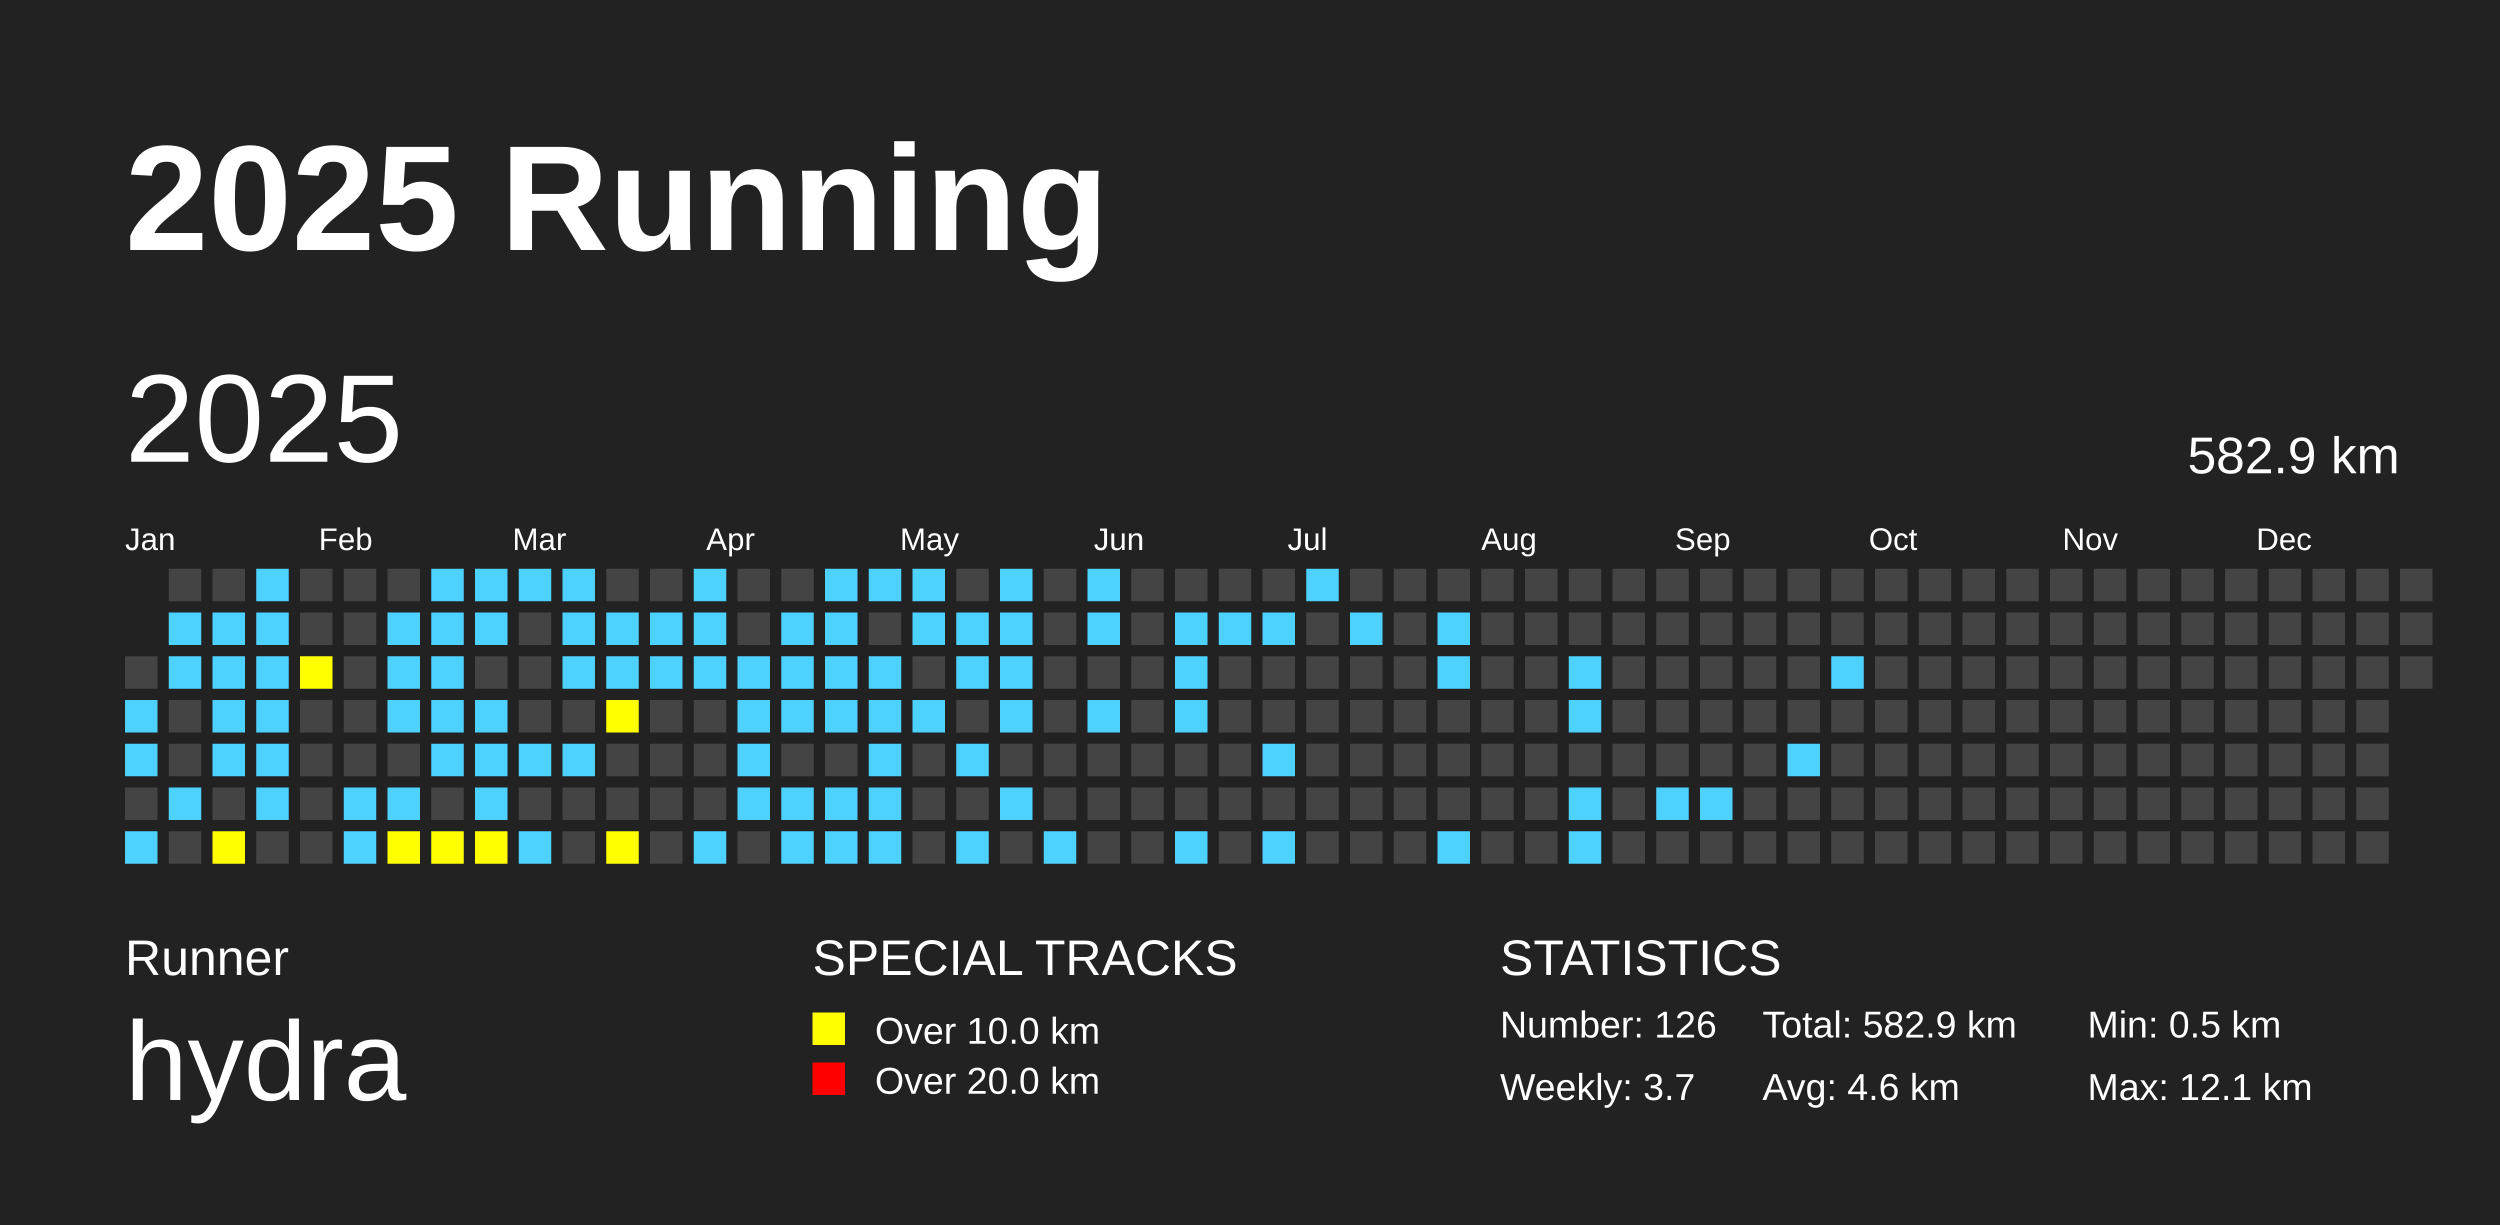
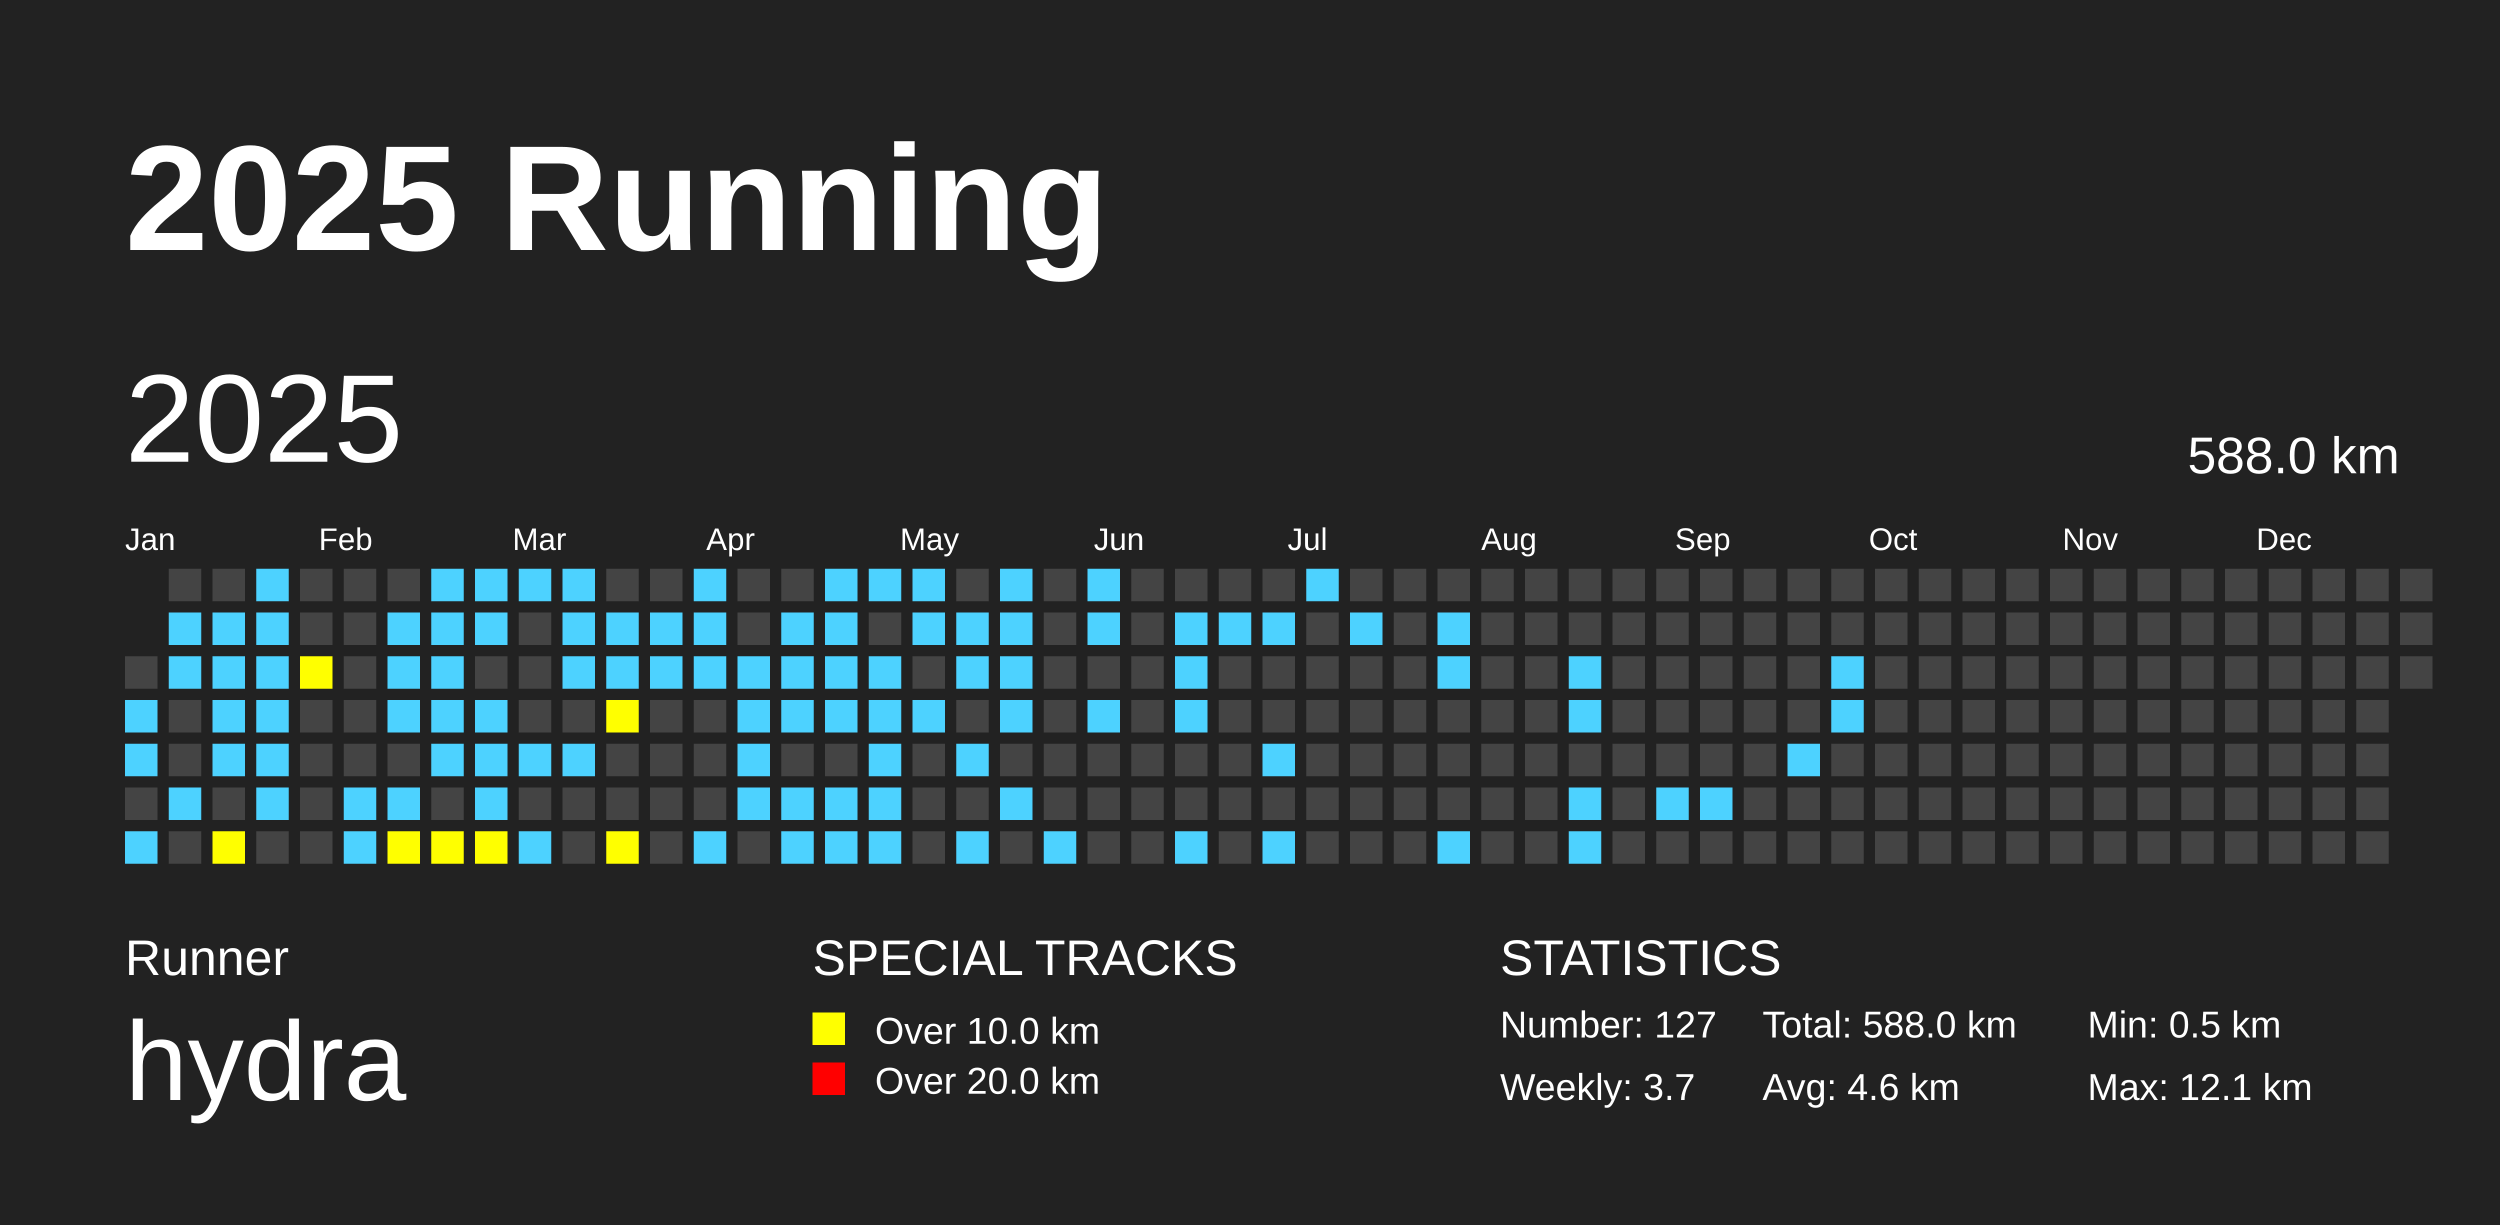
<svg xmlns="http://www.w3.org/2000/svg" baseProfile="full" height="98mm" version="1.1" viewBox="0,0,200,98" width="200mm">
  <defs />
  <rect fill="#222222" height="98" width="200" x="0" y="0" />
  <text fill="#FFFFFF" style="font-size:12px; font-family:Arial; font-weight:bold;" x="10" y="20">2025 Running</text>
  <text fill="#FFFFFF" style="font-size:4px; font-family:Arial" x="10" y="78">Runner</text>
  <text fill="#FFFFFF" style="font-size:9px; font-family:Arial" x="10" y="88">hydra</text>
  <text fill="#FFFFFF" style="font-size:4px; font-family:Arial" x="65" y="78">SPECIAL TRACKS</text>
  <rect fill="yellow" height="2.6" width="2.6" x="65" y="81" />
  <text fill="#FFFFFF" style="font-size:3px; font-family:Arial" x="70" y="83.5">Over 10.0 km</text>
  <rect fill="red" height="2.6" width="2.6" x="65" y="85" />
  <text fill="#FFFFFF" style="font-size:3px; font-family:Arial" x="70" y="87.5">Over 20.0 km</text>
  <text fill="#FFFFFF" style="font-size:4px; font-family:Arial" x="120" y="78">STATISTICS</text>
-   <text fill="#FFFFFF" style="font-size:3px; font-family:Arial" x="120" y="83">Number: 126</text>
+   <text fill="#FFFFFF" style="font-size:3px; font-family:Arial" x="120" y="83">Number: 127</text>
  <text fill="#FFFFFF" style="font-size:3px; font-family:Arial" x="120" y="88">Weekly: 3.7</text>
-   <text fill="#FFFFFF" style="font-size:3px; font-family:Arial" x="141" y="83">Total: 582.9 km</text>
+   <text fill="#FFFFFF" style="font-size:3px; font-family:Arial" x="141" y="83">Total: 588.0 km</text>
  <text fill="#FFFFFF" style="font-size:3px; font-family:Arial" x="141" y="88">Avg: 4.6 km</text>
  <text fill="#FFFFFF" style="font-size:3px; font-family:Arial" x="167" y="83">Min: 0.5 km</text>
  <text fill="#FFFFFF" style="font-size:3px; font-family:Arial" x="167" y="88">Max: 12.1 km</text>
  <text dominant-baseline="hanging" fill="#FFFFFF" style="font-size:10.0px; font-family:Arial;" x="10" y="30">2025</text>
-   <text dominant-baseline="hanging" fill="#FFFFFF" style="font-size:4.125px; font-family:Arial;" x="175" y="35">582.9 km</text>
+   <text dominant-baseline="hanging" fill="#FFFFFF" style="font-size:4.125px; font-family:Arial;" x="175" y="35">588.0 km</text>
  <text fill="#FFFFFF" style="font-size:2.5px; font-family:Arial" x="10.0" y="44">Jan</text>
  <text fill="#FFFFFF" style="font-size:2.5px; font-family:Arial" x="25.5" y="44">Feb</text>
  <text fill="#FFFFFF" style="font-size:2.5px; font-family:Arial" x="41.0" y="44">Mar</text>
  <text fill="#FFFFFF" style="font-size:2.5px; font-family:Arial" x="56.5" y="44">Apr</text>
  <text fill="#FFFFFF" style="font-size:2.5px; font-family:Arial" x="72.0" y="44">May</text>
  <text fill="#FFFFFF" style="font-size:2.5px; font-family:Arial" x="87.5" y="44">Jun</text>
  <text fill="#FFFFFF" style="font-size:2.5px; font-family:Arial" x="103.0" y="44">Jul</text>
  <text fill="#FFFFFF" style="font-size:2.5px; font-family:Arial" x="118.5" y="44">Aug</text>
  <text fill="#FFFFFF" style="font-size:2.5px; font-family:Arial" x="134.0" y="44">Sep</text>
  <text fill="#FFFFFF" style="font-size:2.5px; font-family:Arial" x="149.5" y="44">Oct</text>
  <text fill="#FFFFFF" style="font-size:2.5px; font-family:Arial" x="165.0" y="44">Nov</text>
  <text fill="#FFFFFF" style="font-size:2.5px; font-family:Arial" x="180.5" y="44">Dec</text>
  <rect fill="#444444" height="2.6" width="2.6" x="10.0" y="52.5" />
  <rect fill="#4DD2FF" height="2.6" width="2.6" x="10.0" y="56.0" />
  <rect fill="#4DD2FF" height="2.6" width="2.6" x="10.0" y="59.5" />
  <rect fill="#444444" height="2.6" width="2.6" x="10.0" y="63.0" />
  <rect fill="#4DD2FF" height="2.6" width="2.6" x="10.0" y="66.5" />
  <rect fill="#444444" height="2.6" width="2.6" x="13.5" y="45.5" />
  <rect fill="#4DD2FF" height="2.6" width="2.6" x="13.5" y="49.0" />
  <rect fill="#4DD2FF" height="2.6" width="2.6" x="13.5" y="52.5" />
  <rect fill="#444444" height="2.6" width="2.6" x="13.5" y="56.0" />
  <rect fill="#444444" height="2.6" width="2.6" x="13.5" y="59.5" />
  <rect fill="#4DD2FF" height="2.6" width="2.6" x="13.5" y="63.0" />
  <rect fill="#444444" height="2.6" width="2.6" x="13.5" y="66.5" />
  <rect fill="#444444" height="2.6" width="2.6" x="17.0" y="45.5" />
  <rect fill="#4DD2FF" height="2.6" width="2.6" x="17.0" y="49.0" />
  <rect fill="#4DD2FF" height="2.6" width="2.6" x="17.0" y="52.5" />
  <rect fill="#4DD2FF" height="2.6" width="2.6" x="17.0" y="56.0" />
  <rect fill="#4DD2FF" height="2.6" width="2.6" x="17.0" y="59.5" />
  <rect fill="#444444" height="2.6" width="2.6" x="17.0" y="63.0" />
  <rect fill="yellow" height="2.6" width="2.6" x="17.0" y="66.5" />
  <rect fill="#4DD2FF" height="2.6" width="2.6" x="20.5" y="45.5" />
  <rect fill="#4DD2FF" height="2.6" width="2.6" x="20.5" y="49.0" />
  <rect fill="#4DD2FF" height="2.6" width="2.6" x="20.5" y="52.5" />
  <rect fill="#4DD2FF" height="2.6" width="2.6" x="20.5" y="56.0" />
  <rect fill="#4DD2FF" height="2.6" width="2.6" x="20.5" y="59.5" />
  <rect fill="#4DD2FF" height="2.6" width="2.6" x="20.5" y="63.0" />
  <rect fill="#444444" height="2.6" width="2.6" x="20.5" y="66.5" />
  <rect fill="#444444" height="2.6" width="2.6" x="24.0" y="45.5" />
  <rect fill="#444444" height="2.6" width="2.6" x="24.0" y="49.0" />
  <rect fill="yellow" height="2.6" width="2.6" x="24.0" y="52.5" />
  <rect fill="#444444" height="2.6" width="2.6" x="24.0" y="56.0" />
  <rect fill="#444444" height="2.6" width="2.6" x="24.0" y="59.5" />
  <rect fill="#444444" height="2.6" width="2.6" x="24.0" y="63.0" />
  <rect fill="#444444" height="2.6" width="2.6" x="24.0" y="66.5" />
  <rect fill="#444444" height="2.6" width="2.6" x="27.5" y="45.5" />
  <rect fill="#444444" height="2.6" width="2.6" x="27.5" y="49.0" />
  <rect fill="#444444" height="2.6" width="2.6" x="27.5" y="52.5" />
  <rect fill="#444444" height="2.6" width="2.6" x="27.5" y="56.0" />
  <rect fill="#444444" height="2.6" width="2.6" x="27.5" y="59.5" />
  <rect fill="#4DD2FF" height="2.6" width="2.6" x="27.5" y="63.0" />
  <rect fill="#4DD2FF" height="2.6" width="2.6" x="27.5" y="66.5" />
  <rect fill="#444444" height="2.6" width="2.6" x="31.0" y="45.5" />
  <rect fill="#4DD2FF" height="2.6" width="2.6" x="31.0" y="49.0" />
  <rect fill="#4DD2FF" height="2.6" width="2.6" x="31.0" y="52.5" />
  <rect fill="#4DD2FF" height="2.6" width="2.6" x="31.0" y="56.0" />
  <rect fill="#444444" height="2.6" width="2.6" x="31.0" y="59.5" />
  <rect fill="#4DD2FF" height="2.6" width="2.6" x="31.0" y="63.0" />
  <rect fill="yellow" height="2.6" width="2.6" x="31.0" y="66.5" />
  <rect fill="#4DD2FF" height="2.6" width="2.6" x="34.5" y="45.5" />
  <rect fill="#4DD2FF" height="2.6" width="2.6" x="34.5" y="49.0" />
  <rect fill="#4DD2FF" height="2.6" width="2.6" x="34.5" y="52.5" />
  <rect fill="#4DD2FF" height="2.6" width="2.6" x="34.5" y="56.0" />
  <rect fill="#4DD2FF" height="2.6" width="2.6" x="34.5" y="59.5" />
  <rect fill="#444444" height="2.6" width="2.6" x="34.5" y="63.0" />
  <rect fill="yellow" height="2.6" width="2.6" x="34.5" y="66.5" />
  <rect fill="#4DD2FF" height="2.6" width="2.6" x="38.0" y="45.5" />
  <rect fill="#4DD2FF" height="2.6" width="2.6" x="38.0" y="49.0" />
  <rect fill="#444444" height="2.6" width="2.6" x="38.0" y="52.5" />
  <rect fill="#4DD2FF" height="2.6" width="2.6" x="38.0" y="56.0" />
  <rect fill="#4DD2FF" height="2.6" width="2.6" x="38.0" y="59.5" />
  <rect fill="#4DD2FF" height="2.6" width="2.6" x="38.0" y="63.0" />
  <rect fill="yellow" height="2.6" width="2.6" x="38.0" y="66.5" />
  <rect fill="#4DD2FF" height="2.6" width="2.6" x="41.5" y="45.5" />
  <rect fill="#444444" height="2.6" width="2.6" x="41.5" y="49.0" />
  <rect fill="#444444" height="2.6" width="2.6" x="41.5" y="52.5" />
  <rect fill="#444444" height="2.6" width="2.6" x="41.5" y="56.0" />
  <rect fill="#4DD2FF" height="2.6" width="2.6" x="41.5" y="59.5" />
  <rect fill="#444444" height="2.6" width="2.6" x="41.5" y="63.0" />
  <rect fill="#4DD2FF" height="2.6" width="2.6" x="41.5" y="66.5" />
  <rect fill="#4DD2FF" height="2.6" width="2.6" x="45.0" y="45.5" />
  <rect fill="#4DD2FF" height="2.6" width="2.6" x="45.0" y="49.0" />
  <rect fill="#4DD2FF" height="2.6" width="2.6" x="45.0" y="52.5" />
  <rect fill="#444444" height="2.6" width="2.6" x="45.0" y="56.0" />
  <rect fill="#4DD2FF" height="2.6" width="2.6" x="45.0" y="59.5" />
  <rect fill="#444444" height="2.6" width="2.6" x="45.0" y="63.0" />
  <rect fill="#444444" height="2.6" width="2.6" x="45.0" y="66.5" />
  <rect fill="#444444" height="2.6" width="2.6" x="48.5" y="45.5" />
  <rect fill="#4DD2FF" height="2.6" width="2.6" x="48.5" y="49.0" />
  <rect fill="#4DD2FF" height="2.6" width="2.6" x="48.5" y="52.5" />
  <rect fill="yellow" height="2.6" width="2.6" x="48.5" y="56.0" />
  <rect fill="#444444" height="2.6" width="2.6" x="48.5" y="59.5" />
  <rect fill="#444444" height="2.6" width="2.6" x="48.5" y="63.0" />
  <rect fill="yellow" height="2.6" width="2.6" x="48.5" y="66.5" />
  <rect fill="#444444" height="2.6" width="2.6" x="52.0" y="45.5" />
  <rect fill="#4DD2FF" height="2.6" width="2.6" x="52.0" y="49.0" />
  <rect fill="#4DD2FF" height="2.6" width="2.6" x="52.0" y="52.5" />
  <rect fill="#444444" height="2.6" width="2.6" x="52.0" y="56.0" />
  <rect fill="#444444" height="2.6" width="2.6" x="52.0" y="59.5" />
  <rect fill="#444444" height="2.6" width="2.6" x="52.0" y="63.0" />
  <rect fill="#444444" height="2.6" width="2.6" x="52.0" y="66.5" />
  <rect fill="#4DD2FF" height="2.6" width="2.6" x="55.5" y="45.5" />
  <rect fill="#4DD2FF" height="2.6" width="2.6" x="55.5" y="49.0" />
  <rect fill="#4DD2FF" height="2.6" width="2.6" x="55.5" y="52.5" />
  <rect fill="#444444" height="2.6" width="2.6" x="55.5" y="56.0" />
  <rect fill="#444444" height="2.6" width="2.6" x="55.5" y="59.5" />
  <rect fill="#444444" height="2.6" width="2.6" x="55.5" y="63.0" />
  <rect fill="#4DD2FF" height="2.6" width="2.6" x="55.5" y="66.5" />
  <rect fill="#444444" height="2.6" width="2.6" x="59.0" y="45.5" />
  <rect fill="#444444" height="2.6" width="2.6" x="59.0" y="49.0" />
  <rect fill="#4DD2FF" height="2.6" width="2.6" x="59.0" y="52.5" />
  <rect fill="#4DD2FF" height="2.6" width="2.6" x="59.0" y="56.0" />
  <rect fill="#4DD2FF" height="2.6" width="2.6" x="59.0" y="59.5" />
  <rect fill="#4DD2FF" height="2.6" width="2.6" x="59.0" y="63.0" />
  <rect fill="#444444" height="2.6" width="2.6" x="59.0" y="66.5" />
  <rect fill="#444444" height="2.6" width="2.6" x="62.5" y="45.5" />
  <rect fill="#4DD2FF" height="2.6" width="2.6" x="62.5" y="49.0" />
  <rect fill="#4DD2FF" height="2.6" width="2.6" x="62.5" y="52.5" />
  <rect fill="#4DD2FF" height="2.6" width="2.6" x="62.5" y="56.0" />
  <rect fill="#444444" height="2.6" width="2.6" x="62.5" y="59.5" />
  <rect fill="#4DD2FF" height="2.6" width="2.6" x="62.5" y="63.0" />
  <rect fill="#4DD2FF" height="2.6" width="2.6" x="62.5" y="66.5" />
  <rect fill="#4DD2FF" height="2.6" width="2.6" x="66.0" y="45.5" />
  <rect fill="#4DD2FF" height="2.6" width="2.6" x="66.0" y="49.0" />
  <rect fill="#4DD2FF" height="2.6" width="2.6" x="66.0" y="52.5" />
  <rect fill="#4DD2FF" height="2.6" width="2.6" x="66.0" y="56.0" />
  <rect fill="#444444" height="2.6" width="2.6" x="66.0" y="59.5" />
  <rect fill="#4DD2FF" height="2.6" width="2.6" x="66.0" y="63.0" />
  <rect fill="#4DD2FF" height="2.6" width="2.6" x="66.0" y="66.5" />
  <rect fill="#4DD2FF" height="2.6" width="2.6" x="69.5" y="45.5" />
  <rect fill="#444444" height="2.6" width="2.6" x="69.5" y="49.0" />
  <rect fill="#4DD2FF" height="2.6" width="2.6" x="69.5" y="52.5" />
  <rect fill="#4DD2FF" height="2.6" width="2.6" x="69.5" y="56.0" />
  <rect fill="#4DD2FF" height="2.6" width="2.6" x="69.5" y="59.5" />
  <rect fill="#4DD2FF" height="2.6" width="2.6" x="69.5" y="63.0" />
  <rect fill="#4DD2FF" height="2.6" width="2.6" x="69.5" y="66.5" />
  <rect fill="#4DD2FF" height="2.6" width="2.6" x="73.0" y="45.5" />
  <rect fill="#4DD2FF" height="2.6" width="2.6" x="73.0" y="49.0" />
  <rect fill="#444444" height="2.6" width="2.6" x="73.0" y="52.5" />
  <rect fill="#4DD2FF" height="2.6" width="2.6" x="73.0" y="56.0" />
  <rect fill="#444444" height="2.6" width="2.6" x="73.0" y="59.5" />
  <rect fill="#444444" height="2.6" width="2.6" x="73.0" y="63.0" />
  <rect fill="#444444" height="2.6" width="2.6" x="73.0" y="66.5" />
  <rect fill="#444444" height="2.6" width="2.6" x="76.5" y="45.5" />
  <rect fill="#4DD2FF" height="2.6" width="2.6" x="76.5" y="49.0" />
  <rect fill="#4DD2FF" height="2.6" width="2.6" x="76.5" y="52.5" />
  <rect fill="#444444" height="2.6" width="2.6" x="76.5" y="56.0" />
  <rect fill="#4DD2FF" height="2.6" width="2.6" x="76.5" y="59.5" />
  <rect fill="#444444" height="2.6" width="2.6" x="76.5" y="63.0" />
  <rect fill="#4DD2FF" height="2.6" width="2.6" x="76.5" y="66.5" />
  <rect fill="#4DD2FF" height="2.6" width="2.6" x="80.0" y="45.5" />
  <rect fill="#4DD2FF" height="2.6" width="2.6" x="80.0" y="49.0" />
  <rect fill="#4DD2FF" height="2.6" width="2.6" x="80.0" y="52.5" />
  <rect fill="#4DD2FF" height="2.6" width="2.6" x="80.0" y="56.0" />
  <rect fill="#444444" height="2.6" width="2.6" x="80.0" y="59.5" />
  <rect fill="#4DD2FF" height="2.6" width="2.6" x="80.0" y="63.0" />
  <rect fill="#444444" height="2.6" width="2.6" x="80.0" y="66.5" />
  <rect fill="#444444" height="2.6" width="2.6" x="83.5" y="45.5" />
  <rect fill="#444444" height="2.6" width="2.6" x="83.5" y="49.0" />
  <rect fill="#444444" height="2.6" width="2.6" x="83.5" y="52.5" />
  <rect fill="#444444" height="2.6" width="2.6" x="83.5" y="56.0" />
  <rect fill="#444444" height="2.6" width="2.6" x="83.5" y="59.5" />
  <rect fill="#444444" height="2.6" width="2.6" x="83.5" y="63.0" />
  <rect fill="#4DD2FF" height="2.6" width="2.6" x="83.5" y="66.5" />
  <rect fill="#4DD2FF" height="2.6" width="2.6" x="87.0" y="45.5" />
  <rect fill="#4DD2FF" height="2.6" width="2.6" x="87.0" y="49.0" />
  <rect fill="#444444" height="2.6" width="2.6" x="87.0" y="52.5" />
  <rect fill="#4DD2FF" height="2.6" width="2.6" x="87.0" y="56.0" />
  <rect fill="#444444" height="2.6" width="2.6" x="87.0" y="59.5" />
  <rect fill="#444444" height="2.6" width="2.6" x="87.0" y="63.0" />
  <rect fill="#444444" height="2.6" width="2.6" x="87.0" y="66.5" />
  <rect fill="#444444" height="2.6" width="2.6" x="90.5" y="45.5" />
  <rect fill="#444444" height="2.6" width="2.6" x="90.5" y="49.0" />
  <rect fill="#444444" height="2.6" width="2.6" x="90.5" y="52.5" />
  <rect fill="#444444" height="2.6" width="2.6" x="90.5" y="56.0" />
  <rect fill="#444444" height="2.6" width="2.6" x="90.5" y="59.5" />
  <rect fill="#444444" height="2.6" width="2.6" x="90.5" y="63.0" />
  <rect fill="#444444" height="2.6" width="2.6" x="90.5" y="66.5" />
  <rect fill="#444444" height="2.6" width="2.6" x="94.0" y="45.5" />
  <rect fill="#4DD2FF" height="2.6" width="2.6" x="94.0" y="49.0" />
  <rect fill="#4DD2FF" height="2.6" width="2.6" x="94.0" y="52.5" />
  <rect fill="#4DD2FF" height="2.6" width="2.6" x="94.0" y="56.0" />
  <rect fill="#444444" height="2.6" width="2.6" x="94.0" y="59.5" />
  <rect fill="#444444" height="2.6" width="2.6" x="94.0" y="63.0" />
  <rect fill="#4DD2FF" height="2.6" width="2.6" x="94.0" y="66.5" />
  <rect fill="#444444" height="2.6" width="2.6" x="97.5" y="45.5" />
  <rect fill="#4DD2FF" height="2.6" width="2.6" x="97.5" y="49.0" />
  <rect fill="#444444" height="2.6" width="2.6" x="97.5" y="52.5" />
  <rect fill="#444444" height="2.6" width="2.6" x="97.5" y="56.0" />
  <rect fill="#444444" height="2.6" width="2.6" x="97.5" y="59.5" />
  <rect fill="#444444" height="2.6" width="2.6" x="97.5" y="63.0" />
  <rect fill="#444444" height="2.6" width="2.6" x="97.5" y="66.5" />
  <rect fill="#444444" height="2.6" width="2.6" x="101.0" y="45.5" />
  <rect fill="#4DD2FF" height="2.6" width="2.6" x="101.0" y="49.0" />
  <rect fill="#444444" height="2.6" width="2.6" x="101.0" y="52.5" />
  <rect fill="#444444" height="2.6" width="2.6" x="101.0" y="56.0" />
  <rect fill="#4DD2FF" height="2.6" width="2.6" x="101.0" y="59.5" />
  <rect fill="#444444" height="2.6" width="2.6" x="101.0" y="63.0" />
  <rect fill="#4DD2FF" height="2.6" width="2.6" x="101.0" y="66.5" />
  <rect fill="#4DD2FF" height="2.6" width="2.6" x="104.5" y="45.5" />
  <rect fill="#444444" height="2.6" width="2.6" x="104.5" y="49.0" />
  <rect fill="#444444" height="2.6" width="2.6" x="104.5" y="52.5" />
  <rect fill="#444444" height="2.6" width="2.6" x="104.5" y="56.0" />
  <rect fill="#444444" height="2.6" width="2.6" x="104.5" y="59.5" />
  <rect fill="#444444" height="2.6" width="2.6" x="104.5" y="63.0" />
  <rect fill="#444444" height="2.6" width="2.6" x="104.5" y="66.5" />
  <rect fill="#444444" height="2.6" width="2.6" x="108.0" y="45.5" />
  <rect fill="#4DD2FF" height="2.6" width="2.6" x="108.0" y="49.0" />
  <rect fill="#444444" height="2.6" width="2.6" x="108.0" y="52.5" />
  <rect fill="#444444" height="2.6" width="2.6" x="108.0" y="56.0" />
  <rect fill="#444444" height="2.6" width="2.6" x="108.0" y="59.5" />
  <rect fill="#444444" height="2.6" width="2.6" x="108.0" y="63.0" />
  <rect fill="#444444" height="2.6" width="2.6" x="108.0" y="66.5" />
  <rect fill="#444444" height="2.6" width="2.6" x="111.5" y="45.5" />
  <rect fill="#444444" height="2.6" width="2.6" x="111.5" y="49.0" />
  <rect fill="#444444" height="2.6" width="2.6" x="111.5" y="52.5" />
  <rect fill="#444444" height="2.6" width="2.6" x="111.5" y="56.0" />
  <rect fill="#444444" height="2.6" width="2.6" x="111.5" y="59.5" />
  <rect fill="#444444" height="2.6" width="2.6" x="111.5" y="63.0" />
  <rect fill="#444444" height="2.6" width="2.6" x="111.5" y="66.5" />
  <rect fill="#444444" height="2.6" width="2.6" x="115.0" y="45.5" />
  <rect fill="#4DD2FF" height="2.6" width="2.6" x="115.0" y="49.0" />
  <rect fill="#4DD2FF" height="2.6" width="2.6" x="115.0" y="52.5" />
  <rect fill="#444444" height="2.6" width="2.6" x="115.0" y="56.0" />
  <rect fill="#444444" height="2.6" width="2.6" x="115.0" y="59.5" />
  <rect fill="#444444" height="2.6" width="2.6" x="115.0" y="63.0" />
  <rect fill="#4DD2FF" height="2.6" width="2.6" x="115.0" y="66.5" />
  <rect fill="#444444" height="2.6" width="2.6" x="118.5" y="45.5" />
  <rect fill="#444444" height="2.6" width="2.6" x="118.5" y="49.0" />
  <rect fill="#444444" height="2.6" width="2.6" x="118.5" y="52.5" />
  <rect fill="#444444" height="2.6" width="2.6" x="118.5" y="56.0" />
  <rect fill="#444444" height="2.6" width="2.6" x="118.5" y="59.5" />
  <rect fill="#444444" height="2.6" width="2.6" x="118.5" y="63.0" />
  <rect fill="#444444" height="2.6" width="2.6" x="118.5" y="66.5" />
  <rect fill="#444444" height="2.6" width="2.6" x="122.0" y="45.5" />
  <rect fill="#444444" height="2.6" width="2.6" x="122.0" y="49.0" />
  <rect fill="#444444" height="2.6" width="2.6" x="122.0" y="52.5" />
  <rect fill="#444444" height="2.6" width="2.6" x="122.0" y="56.0" />
  <rect fill="#444444" height="2.6" width="2.6" x="122.0" y="59.5" />
  <rect fill="#444444" height="2.6" width="2.6" x="122.0" y="63.0" />
  <rect fill="#444444" height="2.6" width="2.6" x="122.0" y="66.5" />
  <rect fill="#444444" height="2.6" width="2.6" x="125.5" y="45.5" />
  <rect fill="#444444" height="2.6" width="2.6" x="125.5" y="49.0" />
  <rect fill="#4DD2FF" height="2.6" width="2.6" x="125.5" y="52.5" />
  <rect fill="#4DD2FF" height="2.6" width="2.6" x="125.5" y="56.0" />
  <rect fill="#444444" height="2.6" width="2.6" x="125.5" y="59.5" />
  <rect fill="#4DD2FF" height="2.6" width="2.6" x="125.5" y="63.0" />
  <rect fill="#4DD2FF" height="2.6" width="2.6" x="125.5" y="66.5" />
  <rect fill="#444444" height="2.6" width="2.6" x="129.0" y="45.5" />
  <rect fill="#444444" height="2.6" width="2.6" x="129.0" y="49.0" />
  <rect fill="#444444" height="2.6" width="2.6" x="129.0" y="52.5" />
  <rect fill="#444444" height="2.6" width="2.6" x="129.0" y="56.0" />
  <rect fill="#444444" height="2.6" width="2.6" x="129.0" y="59.5" />
  <rect fill="#444444" height="2.6" width="2.6" x="129.0" y="63.0" />
  <rect fill="#444444" height="2.6" width="2.6" x="129.0" y="66.5" />
  <rect fill="#444444" height="2.6" width="2.6" x="132.5" y="45.5" />
  <rect fill="#444444" height="2.6" width="2.6" x="132.5" y="49.0" />
  <rect fill="#444444" height="2.6" width="2.6" x="132.5" y="52.5" />
  <rect fill="#444444" height="2.6" width="2.6" x="132.5" y="56.0" />
  <rect fill="#444444" height="2.6" width="2.6" x="132.5" y="59.5" />
  <rect fill="#4DD2FF" height="2.6" width="2.6" x="132.5" y="63.0" />
  <rect fill="#444444" height="2.6" width="2.6" x="132.5" y="66.5" />
  <rect fill="#444444" height="2.6" width="2.6" x="136.0" y="45.5" />
  <rect fill="#444444" height="2.6" width="2.6" x="136.0" y="49.0" />
  <rect fill="#444444" height="2.6" width="2.6" x="136.0" y="52.5" />
  <rect fill="#444444" height="2.6" width="2.6" x="136.0" y="56.0" />
  <rect fill="#444444" height="2.6" width="2.6" x="136.0" y="59.5" />
  <rect fill="#4DD2FF" height="2.6" width="2.6" x="136.0" y="63.0" />
  <rect fill="#444444" height="2.6" width="2.6" x="136.0" y="66.5" />
  <rect fill="#444444" height="2.6" width="2.6" x="139.5" y="45.5" />
  <rect fill="#444444" height="2.6" width="2.6" x="139.5" y="49.0" />
  <rect fill="#444444" height="2.6" width="2.6" x="139.5" y="52.5" />
  <rect fill="#444444" height="2.6" width="2.6" x="139.5" y="56.0" />
  <rect fill="#444444" height="2.6" width="2.6" x="139.5" y="59.5" />
  <rect fill="#444444" height="2.6" width="2.6" x="139.5" y="63.0" />
  <rect fill="#444444" height="2.6" width="2.6" x="139.5" y="66.5" />
  <rect fill="#444444" height="2.6" width="2.6" x="143.0" y="45.5" />
  <rect fill="#444444" height="2.6" width="2.6" x="143.0" y="49.0" />
  <rect fill="#444444" height="2.6" width="2.6" x="143.0" y="52.5" />
  <rect fill="#444444" height="2.6" width="2.6" x="143.0" y="56.0" />
  <rect fill="#4DD2FF" height="2.6" width="2.6" x="143.0" y="59.5" />
  <rect fill="#444444" height="2.6" width="2.6" x="143.0" y="63.0" />
  <rect fill="#444444" height="2.6" width="2.6" x="143.0" y="66.5" />
  <rect fill="#444444" height="2.6" width="2.6" x="146.5" y="45.5" />
  <rect fill="#444444" height="2.6" width="2.6" x="146.5" y="49.0" />
  <rect fill="#4DD2FF" height="2.6" width="2.6" x="146.5" y="52.5" />
-   <rect fill="#444444" height="2.6" width="2.6" x="146.5" y="56.0" />
+   <rect fill="#4DD2FF" height="2.6" width="2.6" x="146.5" y="56.0" />
  <rect fill="#444444" height="2.6" width="2.6" x="146.5" y="59.5" />
  <rect fill="#444444" height="2.6" width="2.6" x="146.5" y="63.0" />
  <rect fill="#444444" height="2.6" width="2.6" x="146.5" y="66.5" />
  <rect fill="#444444" height="2.6" width="2.6" x="150.0" y="45.5" />
  <rect fill="#444444" height="2.6" width="2.6" x="150.0" y="49.0" />
  <rect fill="#444444" height="2.6" width="2.6" x="150.0" y="52.5" />
  <rect fill="#444444" height="2.6" width="2.6" x="150.0" y="56.0" />
  <rect fill="#444444" height="2.6" width="2.6" x="150.0" y="59.5" />
  <rect fill="#444444" height="2.6" width="2.6" x="150.0" y="63.0" />
  <rect fill="#444444" height="2.6" width="2.6" x="150.0" y="66.5" />
  <rect fill="#444444" height="2.6" width="2.6" x="153.5" y="45.5" />
  <rect fill="#444444" height="2.6" width="2.6" x="153.5" y="49.0" />
  <rect fill="#444444" height="2.6" width="2.6" x="153.5" y="52.5" />
  <rect fill="#444444" height="2.6" width="2.6" x="153.5" y="56.0" />
  <rect fill="#444444" height="2.6" width="2.6" x="153.5" y="59.5" />
  <rect fill="#444444" height="2.6" width="2.6" x="153.5" y="63.0" />
  <rect fill="#444444" height="2.6" width="2.6" x="153.5" y="66.5" />
  <rect fill="#444444" height="2.6" width="2.6" x="157.0" y="45.5" />
  <rect fill="#444444" height="2.6" width="2.6" x="157.0" y="49.0" />
  <rect fill="#444444" height="2.6" width="2.6" x="157.0" y="52.5" />
  <rect fill="#444444" height="2.6" width="2.6" x="157.0" y="56.0" />
  <rect fill="#444444" height="2.6" width="2.6" x="157.0" y="59.5" />
  <rect fill="#444444" height="2.6" width="2.6" x="157.0" y="63.0" />
  <rect fill="#444444" height="2.6" width="2.6" x="157.0" y="66.5" />
  <rect fill="#444444" height="2.6" width="2.6" x="160.5" y="45.5" />
  <rect fill="#444444" height="2.6" width="2.6" x="160.5" y="49.0" />
  <rect fill="#444444" height="2.6" width="2.6" x="160.5" y="52.5" />
  <rect fill="#444444" height="2.6" width="2.6" x="160.5" y="56.0" />
  <rect fill="#444444" height="2.6" width="2.6" x="160.5" y="59.5" />
  <rect fill="#444444" height="2.6" width="2.6" x="160.5" y="63.0" />
  <rect fill="#444444" height="2.6" width="2.6" x="160.5" y="66.5" />
  <rect fill="#444444" height="2.6" width="2.6" x="164.0" y="45.5" />
  <rect fill="#444444" height="2.6" width="2.6" x="164.0" y="49.0" />
  <rect fill="#444444" height="2.6" width="2.6" x="164.0" y="52.5" />
  <rect fill="#444444" height="2.6" width="2.6" x="164.0" y="56.0" />
  <rect fill="#444444" height="2.6" width="2.6" x="164.0" y="59.5" />
  <rect fill="#444444" height="2.6" width="2.6" x="164.0" y="63.0" />
  <rect fill="#444444" height="2.6" width="2.6" x="164.0" y="66.5" />
  <rect fill="#444444" height="2.6" width="2.6" x="167.5" y="45.5" />
  <rect fill="#444444" height="2.6" width="2.6" x="167.5" y="49.0" />
  <rect fill="#444444" height="2.6" width="2.6" x="167.5" y="52.5" />
  <rect fill="#444444" height="2.6" width="2.6" x="167.5" y="56.0" />
  <rect fill="#444444" height="2.6" width="2.6" x="167.5" y="59.5" />
  <rect fill="#444444" height="2.6" width="2.6" x="167.5" y="63.0" />
  <rect fill="#444444" height="2.6" width="2.6" x="167.5" y="66.5" />
  <rect fill="#444444" height="2.6" width="2.6" x="171.0" y="45.5" />
  <rect fill="#444444" height="2.6" width="2.6" x="171.0" y="49.0" />
  <rect fill="#444444" height="2.6" width="2.6" x="171.0" y="52.5" />
  <rect fill="#444444" height="2.6" width="2.6" x="171.0" y="56.0" />
  <rect fill="#444444" height="2.6" width="2.6" x="171.0" y="59.5" />
  <rect fill="#444444" height="2.6" width="2.6" x="171.0" y="63.0" />
  <rect fill="#444444" height="2.6" width="2.6" x="171.0" y="66.5" />
  <rect fill="#444444" height="2.6" width="2.6" x="174.5" y="45.5" />
  <rect fill="#444444" height="2.6" width="2.6" x="174.5" y="49.0" />
  <rect fill="#444444" height="2.6" width="2.6" x="174.5" y="52.5" />
  <rect fill="#444444" height="2.6" width="2.6" x="174.5" y="56.0" />
  <rect fill="#444444" height="2.6" width="2.6" x="174.5" y="59.5" />
  <rect fill="#444444" height="2.6" width="2.6" x="174.5" y="63.0" />
  <rect fill="#444444" height="2.6" width="2.6" x="174.5" y="66.5" />
  <rect fill="#444444" height="2.6" width="2.6" x="178.0" y="45.5" />
  <rect fill="#444444" height="2.6" width="2.6" x="178.0" y="49.0" />
  <rect fill="#444444" height="2.6" width="2.6" x="178.0" y="52.5" />
  <rect fill="#444444" height="2.6" width="2.6" x="178.0" y="56.0" />
  <rect fill="#444444" height="2.6" width="2.6" x="178.0" y="59.5" />
  <rect fill="#444444" height="2.6" width="2.6" x="178.0" y="63.0" />
  <rect fill="#444444" height="2.6" width="2.6" x="178.0" y="66.5" />
  <rect fill="#444444" height="2.6" width="2.6" x="181.5" y="45.5" />
  <rect fill="#444444" height="2.6" width="2.6" x="181.5" y="49.0" />
  <rect fill="#444444" height="2.6" width="2.6" x="181.5" y="52.5" />
  <rect fill="#444444" height="2.6" width="2.6" x="181.5" y="56.0" />
  <rect fill="#444444" height="2.6" width="2.6" x="181.5" y="59.5" />
  <rect fill="#444444" height="2.6" width="2.6" x="181.5" y="63.0" />
  <rect fill="#444444" height="2.6" width="2.6" x="181.5" y="66.5" />
  <rect fill="#444444" height="2.6" width="2.6" x="185.0" y="45.5" />
  <rect fill="#444444" height="2.6" width="2.6" x="185.0" y="49.0" />
  <rect fill="#444444" height="2.6" width="2.6" x="185.0" y="52.5" />
  <rect fill="#444444" height="2.6" width="2.6" x="185.0" y="56.0" />
  <rect fill="#444444" height="2.6" width="2.6" x="185.0" y="59.5" />
  <rect fill="#444444" height="2.6" width="2.6" x="185.0" y="63.0" />
  <rect fill="#444444" height="2.6" width="2.6" x="185.0" y="66.5" />
  <rect fill="#444444" height="2.6" width="2.6" x="188.5" y="45.5" />
  <rect fill="#444444" height="2.6" width="2.6" x="188.5" y="49.0" />
  <rect fill="#444444" height="2.6" width="2.6" x="188.5" y="52.5" />
  <rect fill="#444444" height="2.6" width="2.6" x="188.5" y="56.0" />
  <rect fill="#444444" height="2.6" width="2.6" x="188.5" y="59.5" />
  <rect fill="#444444" height="2.6" width="2.6" x="188.5" y="63.0" />
  <rect fill="#444444" height="2.6" width="2.6" x="188.5" y="66.5" />
  <rect fill="#444444" height="2.6" width="2.6" x="192.0" y="45.5" />
  <rect fill="#444444" height="2.6" width="2.6" x="192.0" y="49.0" />
  <rect fill="#444444" height="2.6" width="2.6" x="192.0" y="52.5" />
</svg>
